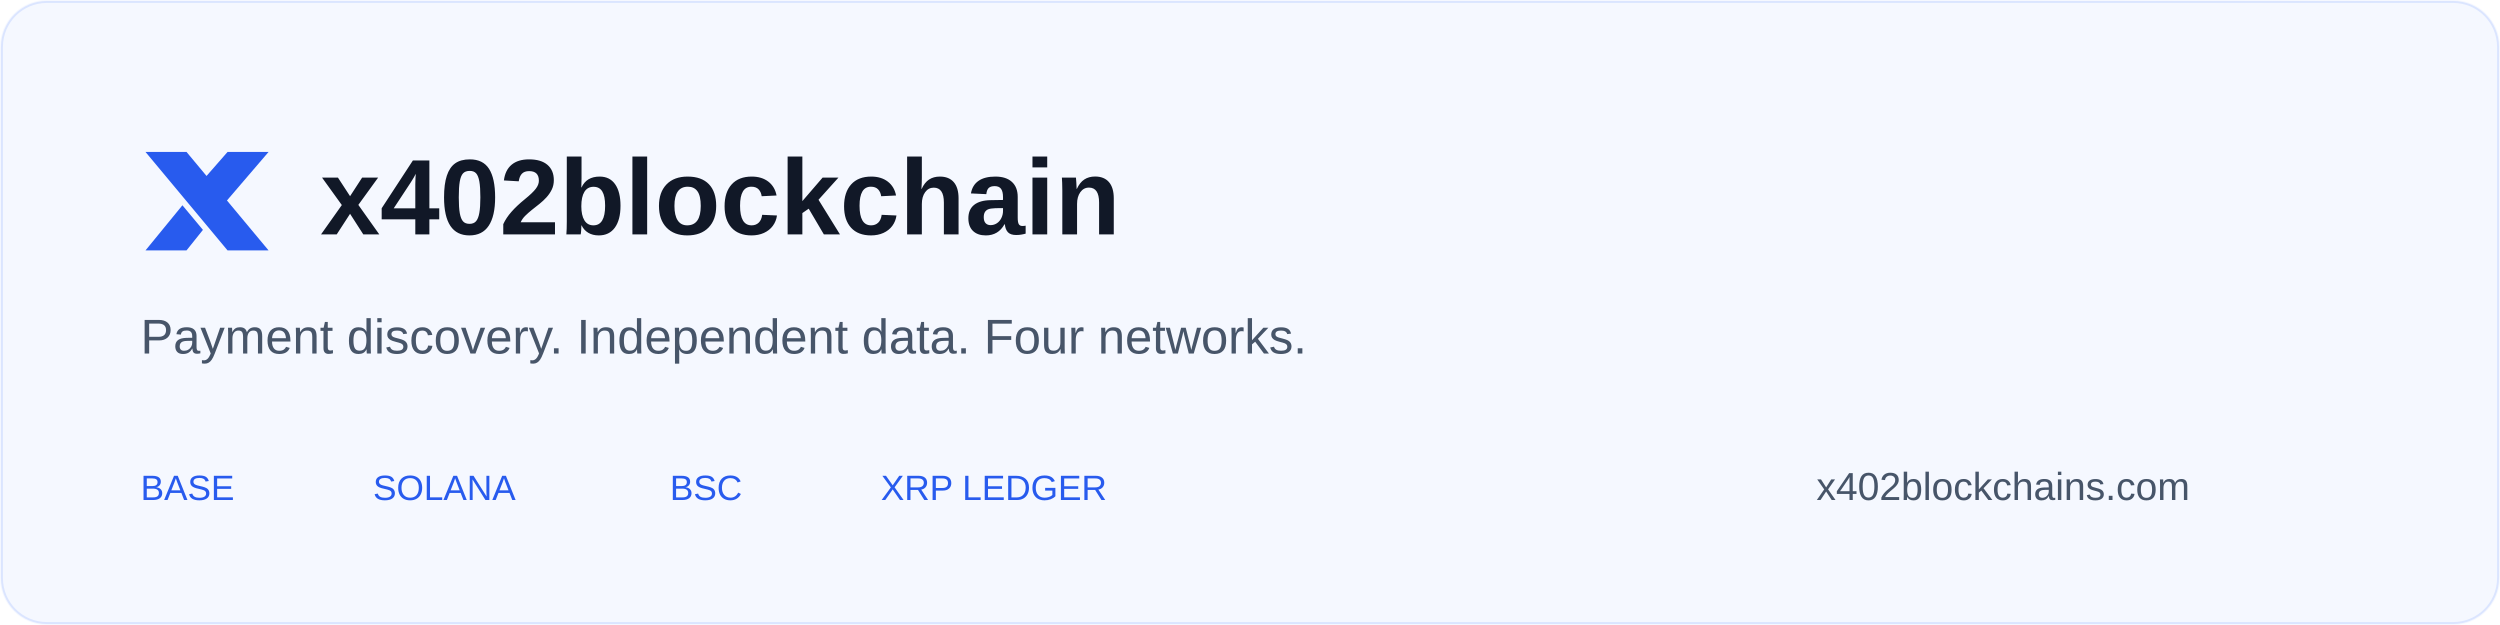
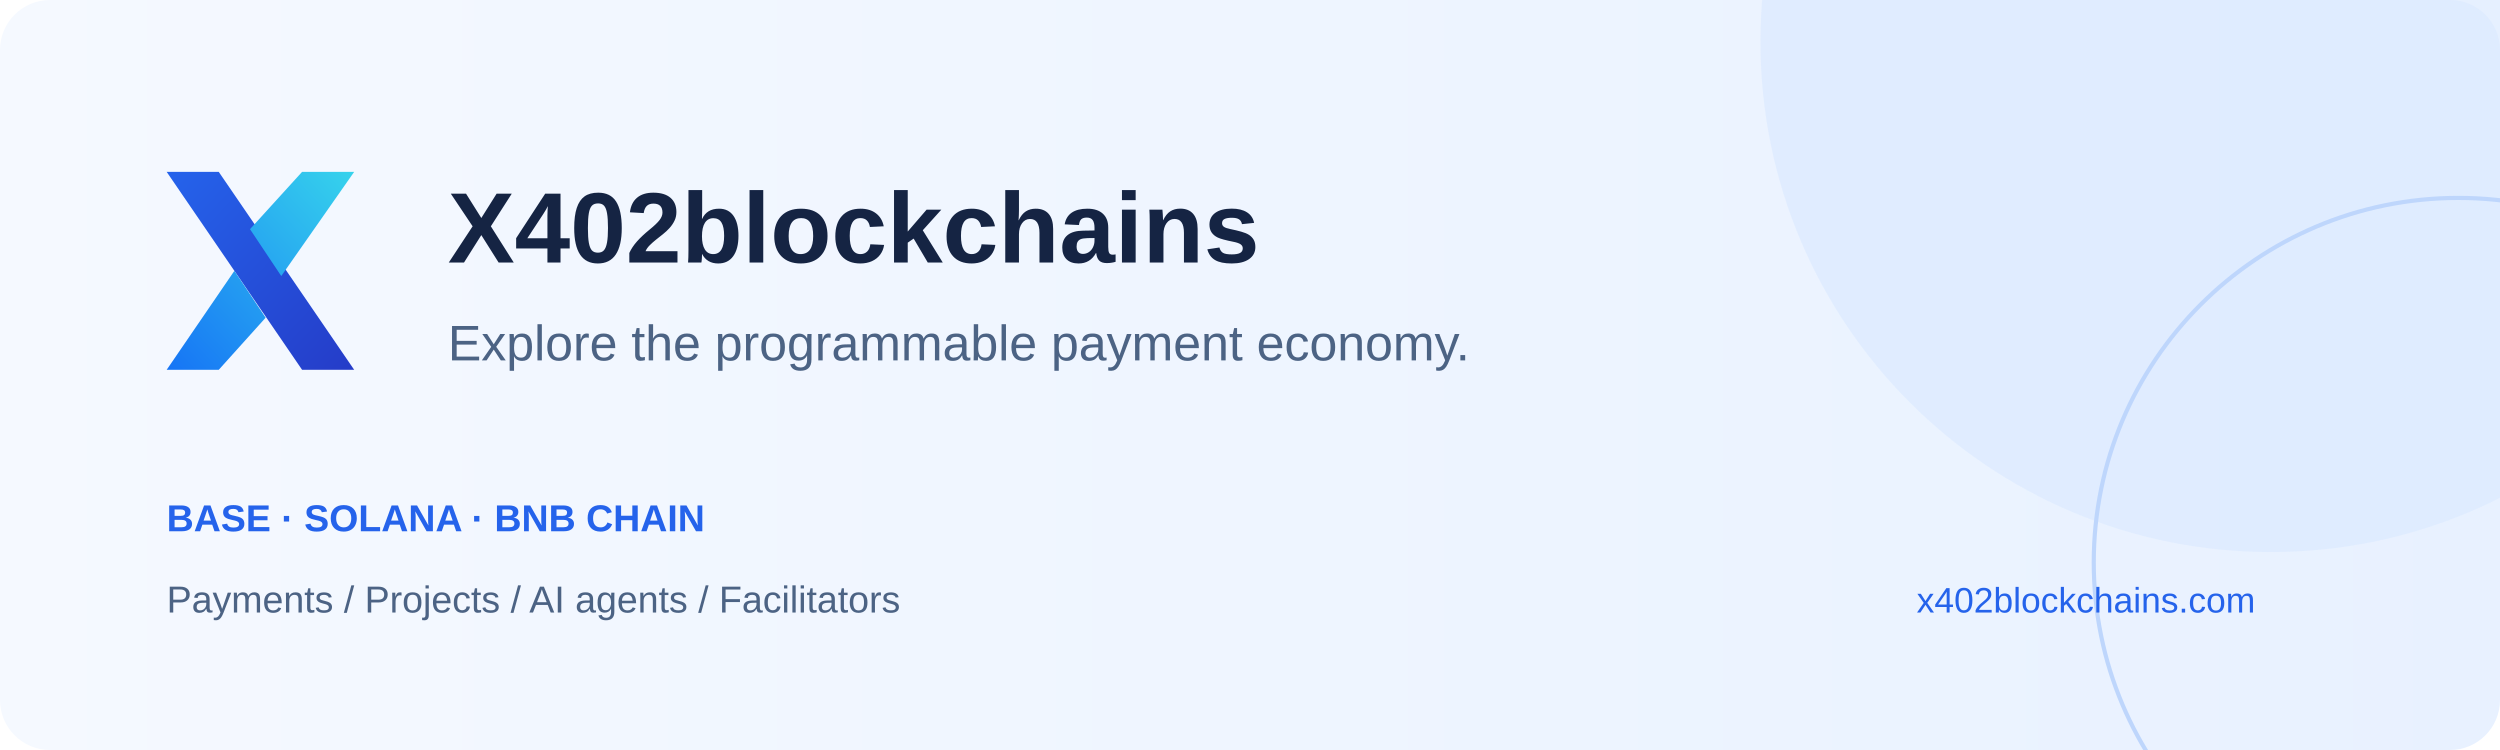
- <svg xmlns="http://www.w3.org/2000/svg" width="1280" height="320" viewBox="0 0 1280 320" role="img" aria-labelledby="title desc">
-   <rect width="1280" height="320" rx="24" fill="#f5f8ff" />
-   <rect x="1" y="1" width="1278" height="318" rx="23" fill="none" stroke="#dbe5ff" />
-   <g transform="translate(64 61) scale(2.1)" fill="#285bee">
-     <path d="M5 8h10l20 24H25zM25 8h10L23 22l-5-6zM5 32l9-11 5 6-4 5z" />
-   </g>
-   <text x="164" y="120" font-family="Arial,sans-serif" font-weight="700" font-size="55" fill="#111827">x402blockchain</text>
-   <text x="72" y="181" font-family="Arial,sans-serif" font-size="25" fill="#475569">Payment discovery. Independent data. Four networks.</text>
-   <g font-family="Arial,sans-serif" font-size="18" fill="#285bee">
-     <text x="72" y="256">BASE</text>
-     <text x="191" y="256">SOLANA</text>
-     <text x="343" y="256">BSC</text>
-     <text x="451" y="256">XRP LEDGER</text>
-   </g>
-   <text x="930" y="256" font-family="Arial,sans-serif" font-size="20" fill="#475569">x402blockchains.com</text>
+ <svg xmlns="http://www.w3.org/2000/svg" width="1200" height="360" viewBox="0 0 1200 360">
+   <defs>
+     <linearGradient id="bg">
+       <stop stop-color="#f5f9ff" />
+       <stop offset="1" stop-color="#e8f1ff" />
+     </linearGradient>
+   </defs>
+   <rect width="1200" height="360" rx="24" fill="url(#bg)" />
+   <circle cx="1090" cy="20" r="245" fill="#dceaff" opacity=".7" />
+   <circle cx="1180" cy="270" r="175" fill="none" stroke="#bed6fc" stroke-width="2" />
+   <svg x="65" y="70" width="120" height="120" viewBox="0 0 48 48">
+     <defs>
+       <linearGradient id="a" x2="1" y2="1">
+         <stop stop-color="#2563eb" />
+         <stop offset="1" stop-color="#253cc8" />
+       </linearGradient>
+       <linearGradient id="b" y1="1" x2="1" y2="0">
+         <stop stop-color="#1674f5" />
+         <stop offset="1" stop-color="#36d3ec" />
+       </linearGradient>
+     </defs>
+     <path d="M6 5h10l26 38H32L6 5Z" fill="url(#a)" />
+     <path d="M32 5h10L28 25l-6-9L32 5ZM19 24l6 9-9 10H6l13-19Z" fill="url(#b)" />
+   </svg>
+   <text x="215" y="126" font-family="Arial,sans-serif" font-size="48" font-weight="700" fill="#152443">X402blockchains</text>
+   <text x="215" y="173" font-family="Arial,sans-serif" font-size="24" fill="#4c6384">Explore the programmable payment economy.</text>
+   <text x="80" y="255" font-family="Arial,sans-serif" font-size="18" font-weight="700" fill="#2563eb">BASE  ·  SOLANA  ·  BNB CHAIN</text>
+   <text x="80" y="294" font-family="Arial,sans-serif" font-size="18" fill="#4c6384">Payments / Projects / AI agents / Facilitators</text>
+   <text x="920" y="294" font-family="Arial,sans-serif" font-size="17" fill="#2563eb">x402blockchains.com</text>
</svg>
